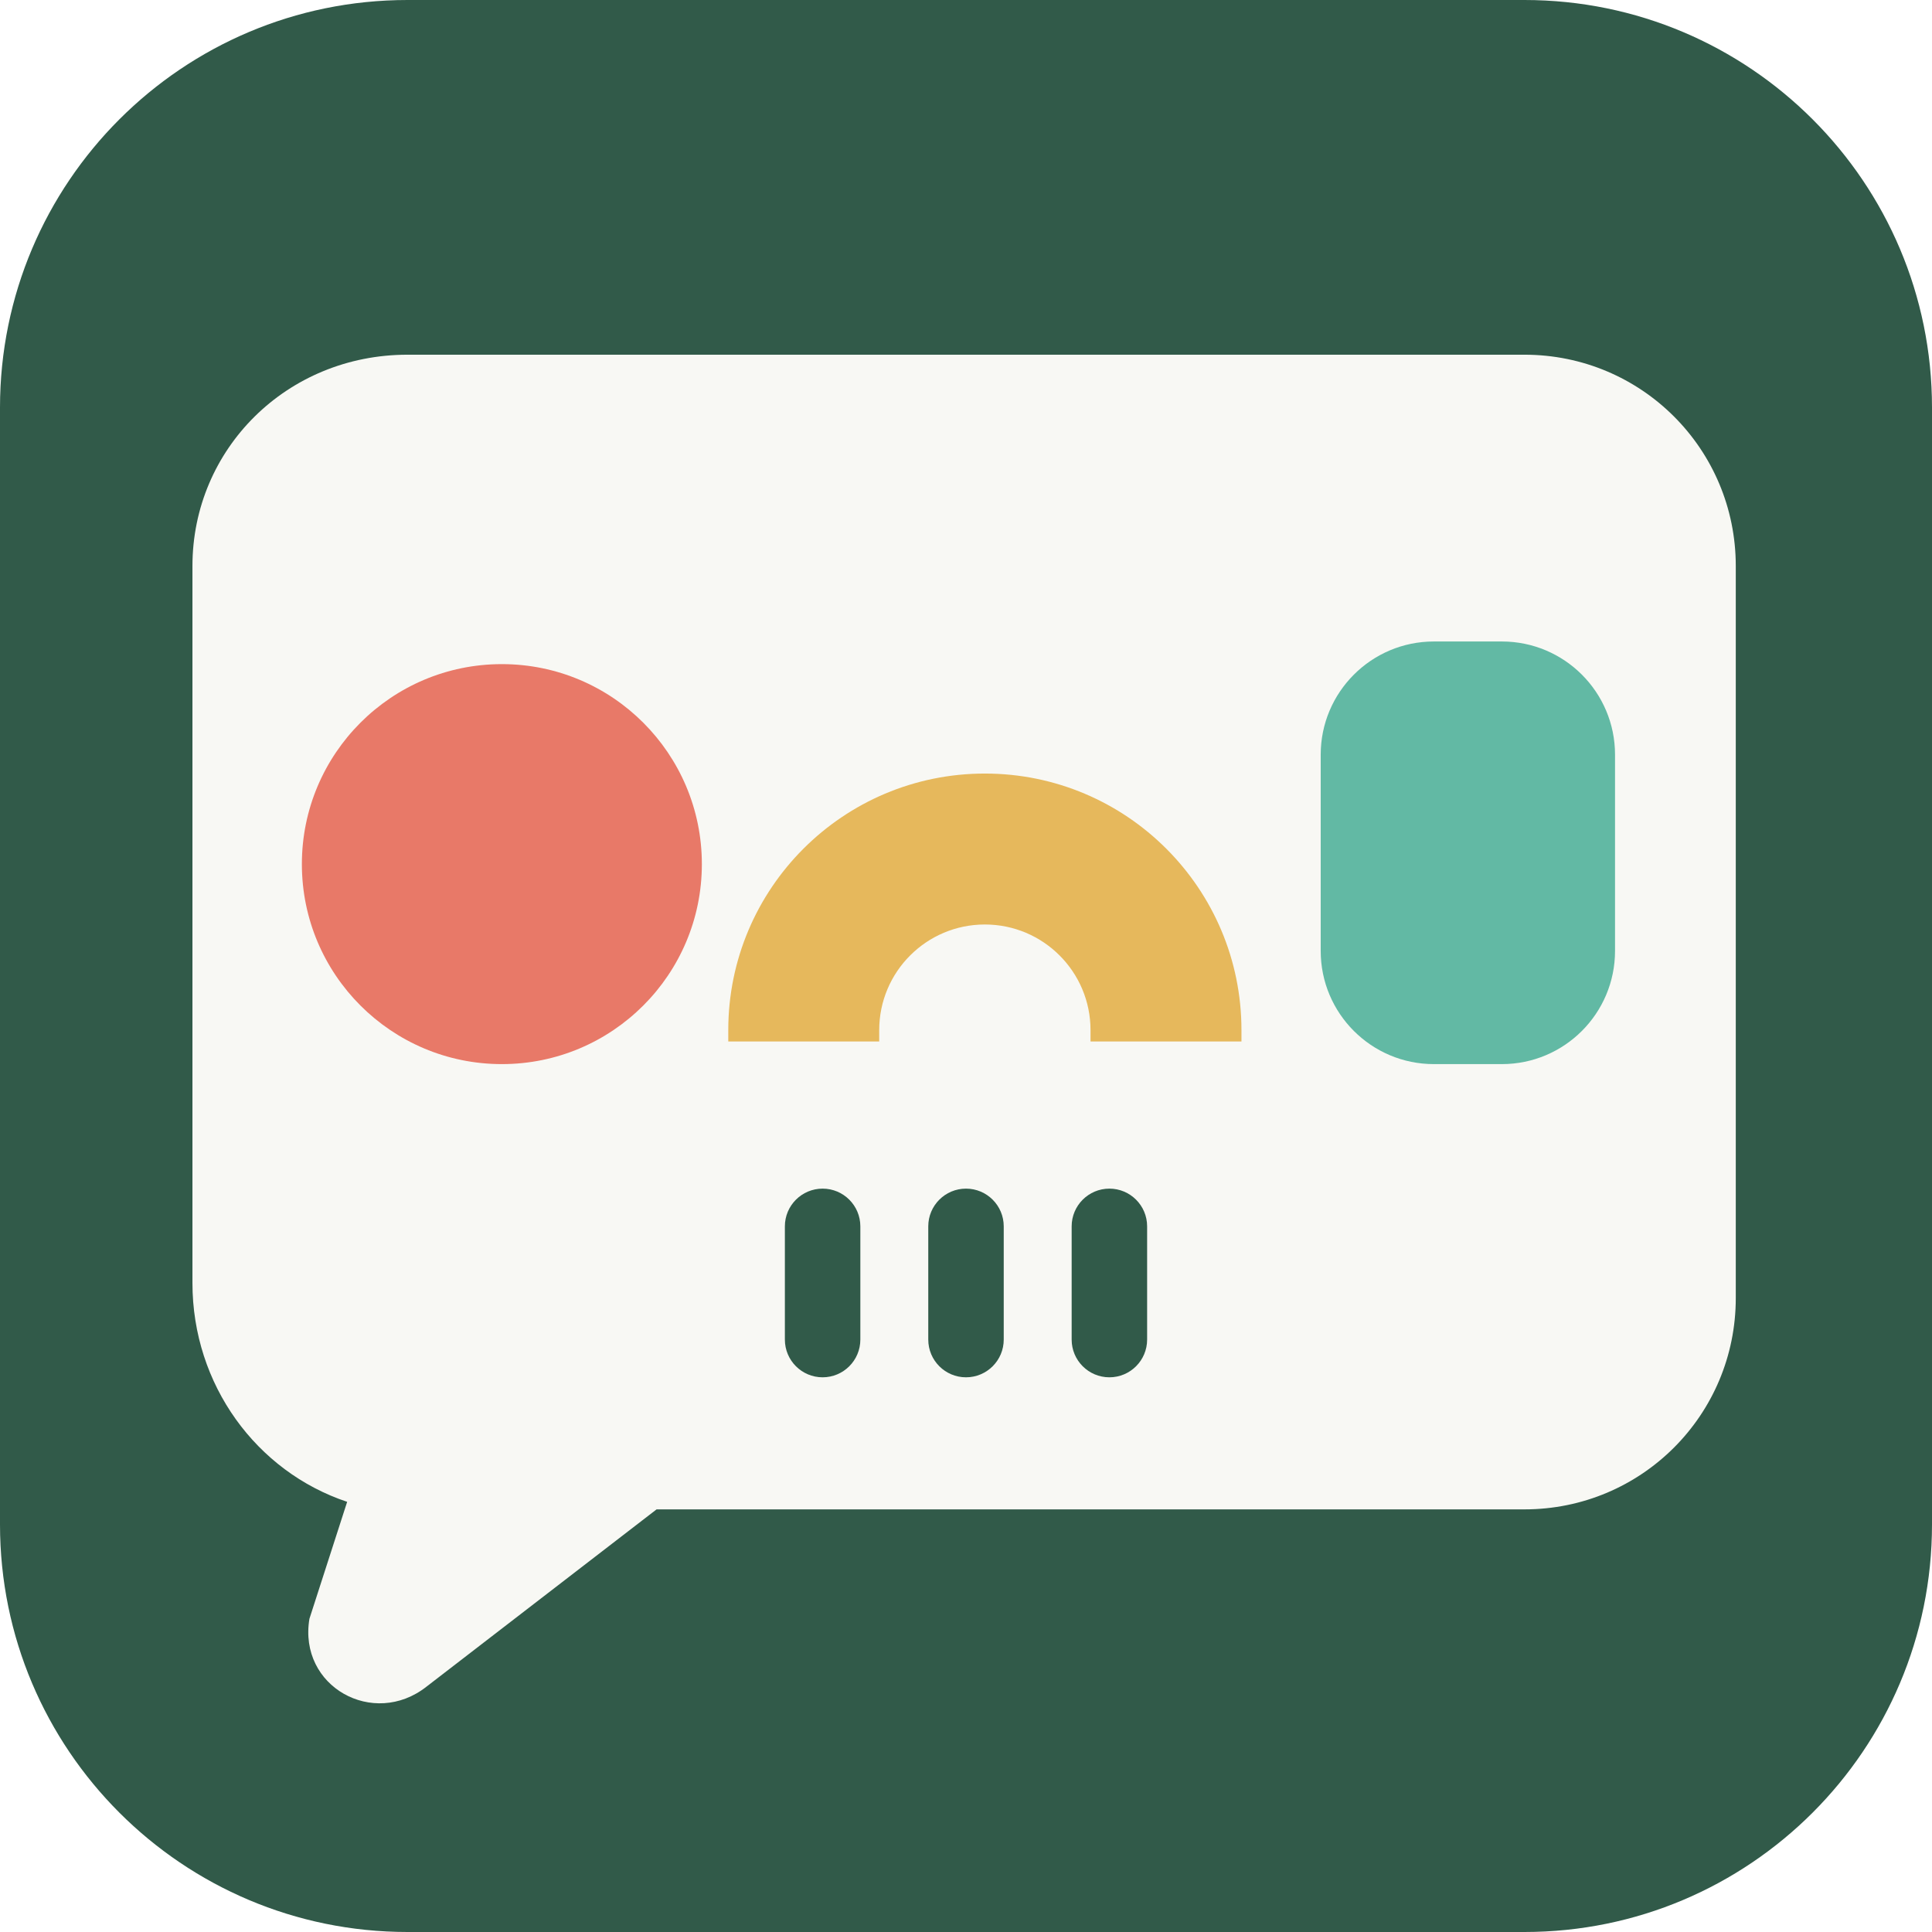
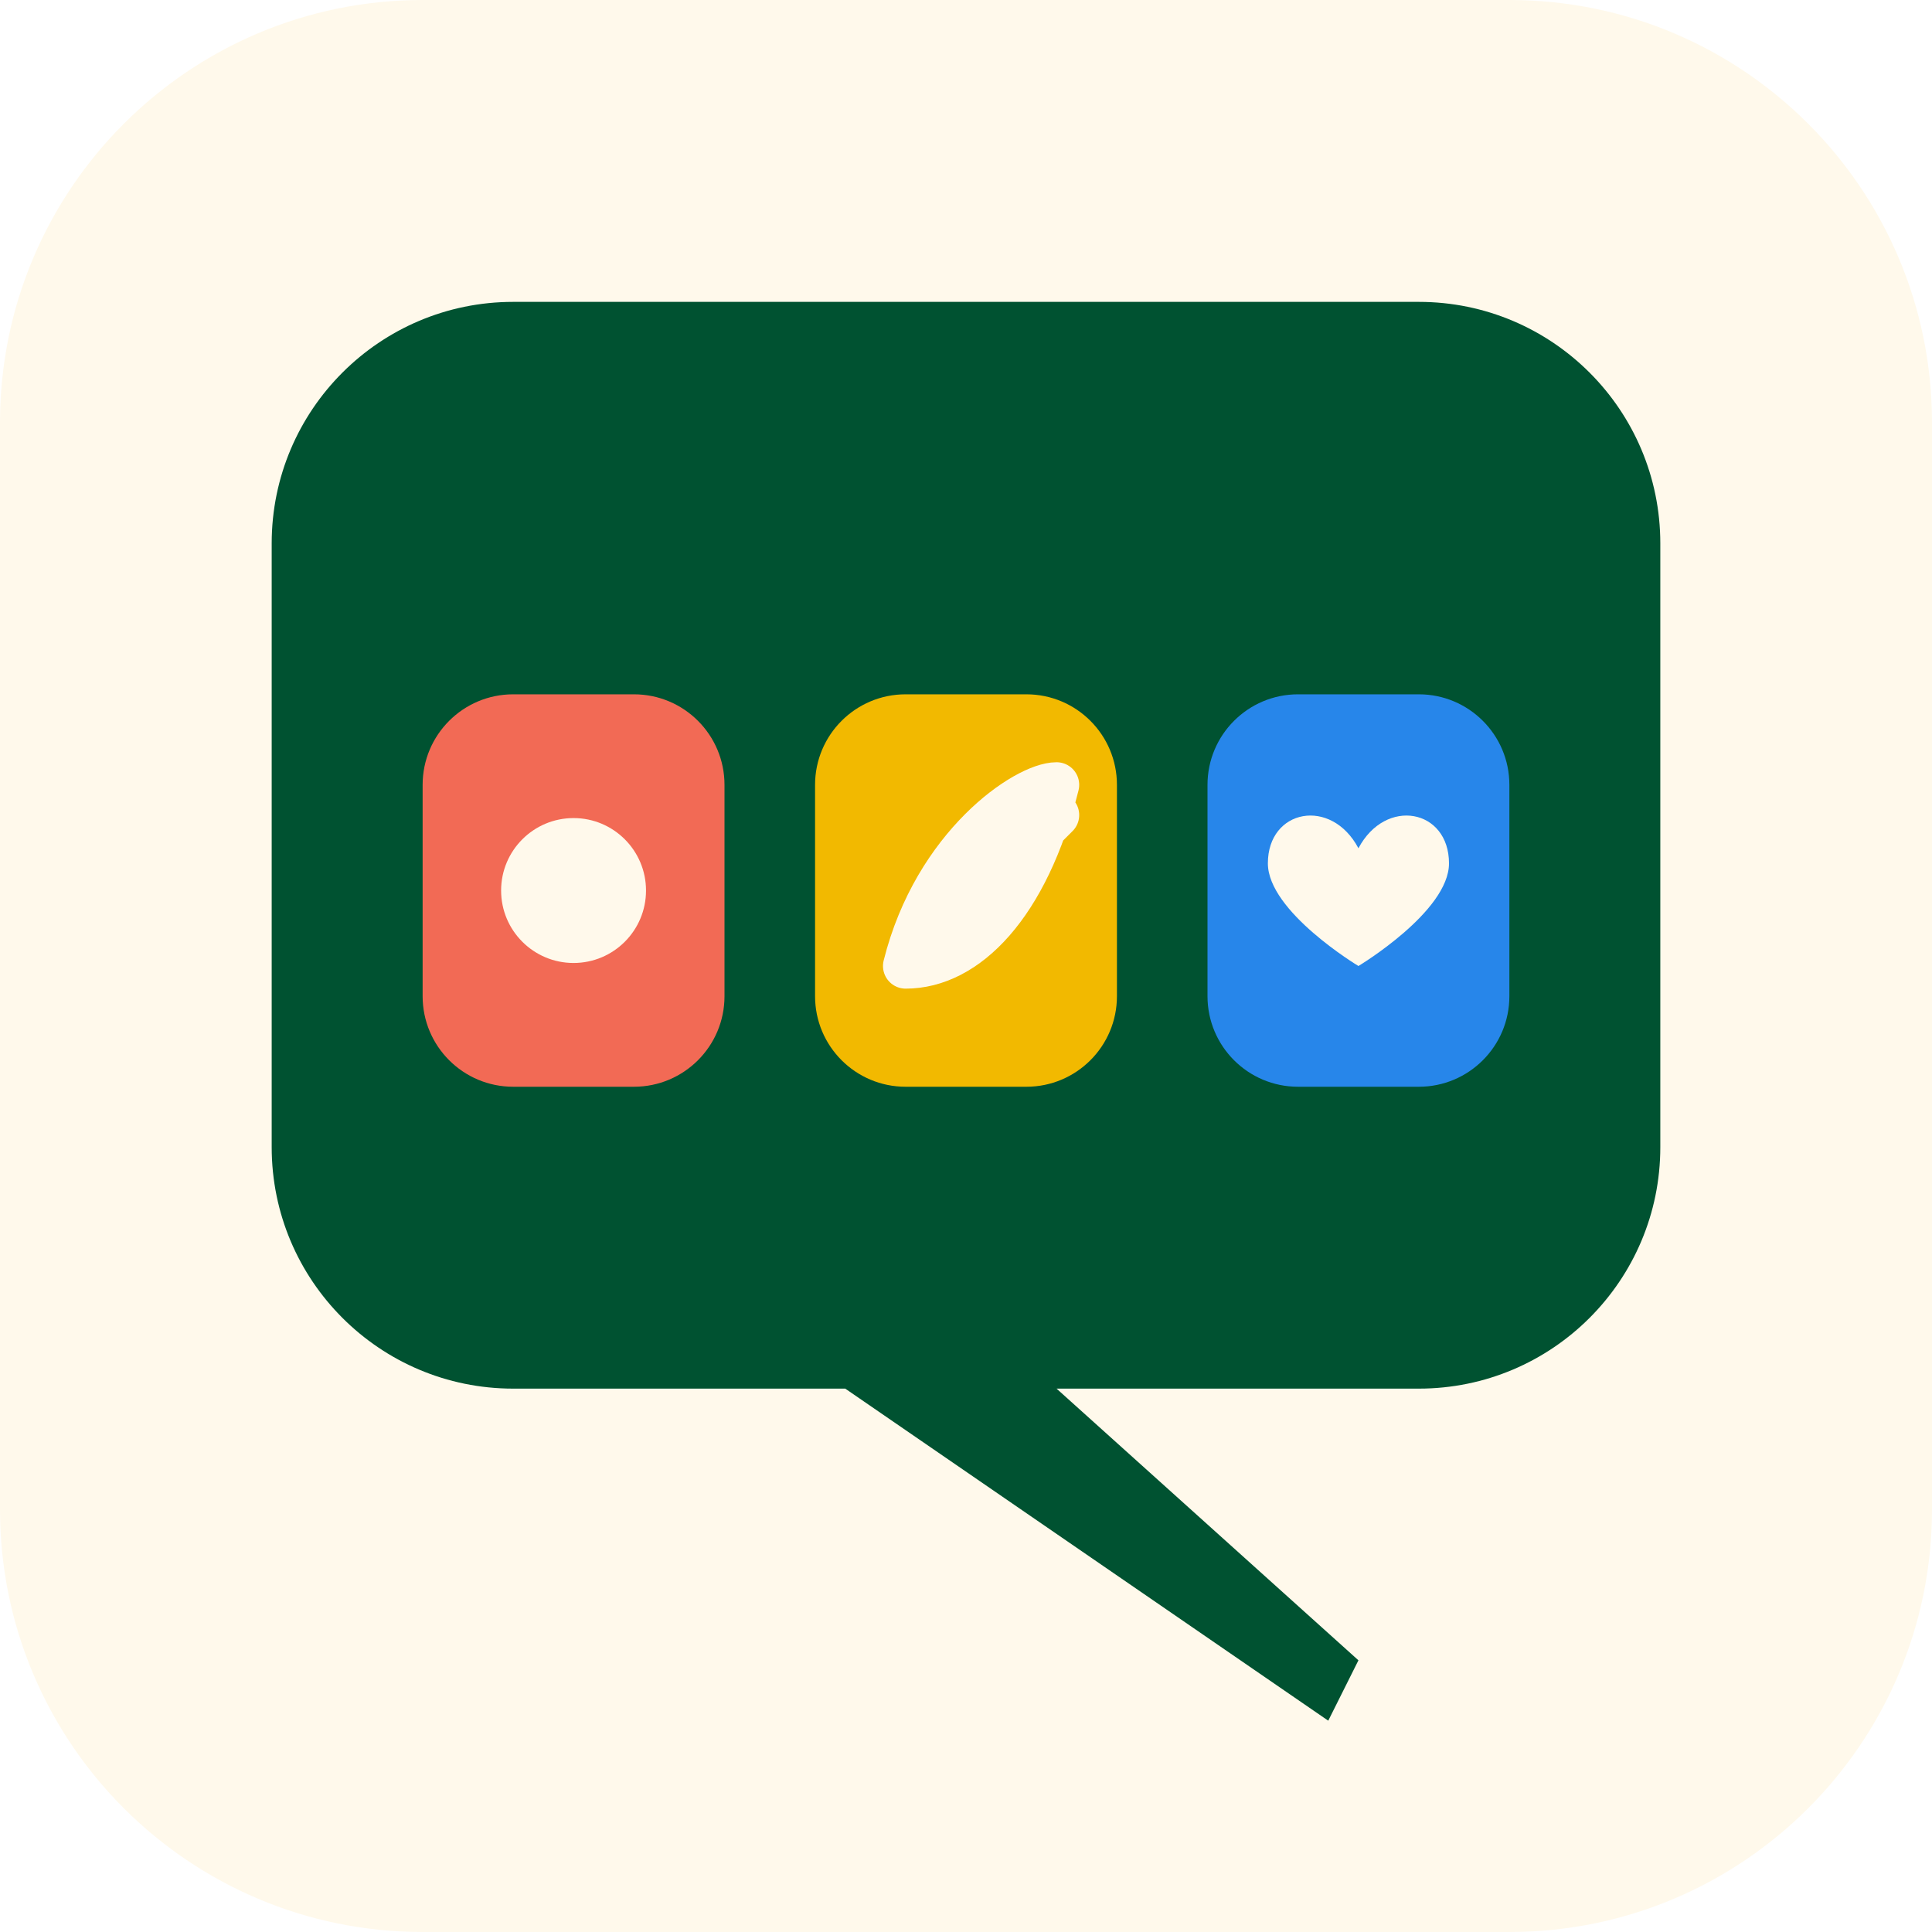
- <svg xmlns="http://www.w3.org/2000/svg" viewBox="0 0 512 512">
-   <rect width="512" height="512" rx="108" fill="#315A49" />
-   <path d="M108 94h296c31 0 56 25 56 56v194c0 31-25 56-56 56H174l-61 47c-14 11-34 0-31-18l10-31c-24-8-41-31-41-58V150c0-31 25-56 57-56Z" fill="#F8F8F4" />
-   <circle cx="133" cy="229" r="53" fill="#E87968" />
-   <path d="M193 276v-3a68 68 0 0 1 136 0v3h-40v-3a28 28 0 0 0-56 0v3h-40Z" fill="#E6B85C" />
-   <rect x="350" y="170" width="78" height="112" rx="30" fill="#62B9A4" />
-   <g fill="#315A49">
-     <rect x="208" y="315" width="20" height="50" rx="10" />
-     <rect x="246" y="315" width="20" height="50" rx="10" />
-     <rect x="284" y="315" width="20" height="50" rx="10" />
-   </g>
+ <svg xmlns="http://www.w3.org/2000/svg" viewBox="0 0 64 64">
+   <rect width="64" height="64" rx="14" fill="#FFF9EB" />
+   <path d="M17 10h30a8 8 0 0 1 8 8v20a8 8 0 0 1-8 8H35l10 9-1 2-16-11h-11a8 8 0 0 1-8-8V18a8 8 0 0 1 8-8Z" fill="#005231" />
+   <rect x="14" y="23" width="10" height="13" rx="3" fill="#F26A55" />
+   <circle cx="19" cy="29.5" r="2.4" fill="#FFF9EB" />
+   <rect x="27" y="23" width="10" height="13" rx="3" fill="#F2B900" />
+   <path d="M30 32c1-4 4-6 5-6-1 4-3 6-5 6Zm1-1 4-4" fill="none" stroke="#FFF9EB" stroke-width="1.5" stroke-linecap="round" stroke-linejoin="round" />
+   <rect x="40" y="23" width="10" height="13" rx="3" fill="#2786EA" />
+   <path d="M45 32s-3-1.8-3-3.4c0-1.8 2.1-2.2 3-.5.9-1.7 3-1.3 3 .5C48 30.2 45 32 45 32Z" fill="#FFF9EB" />
</svg>
